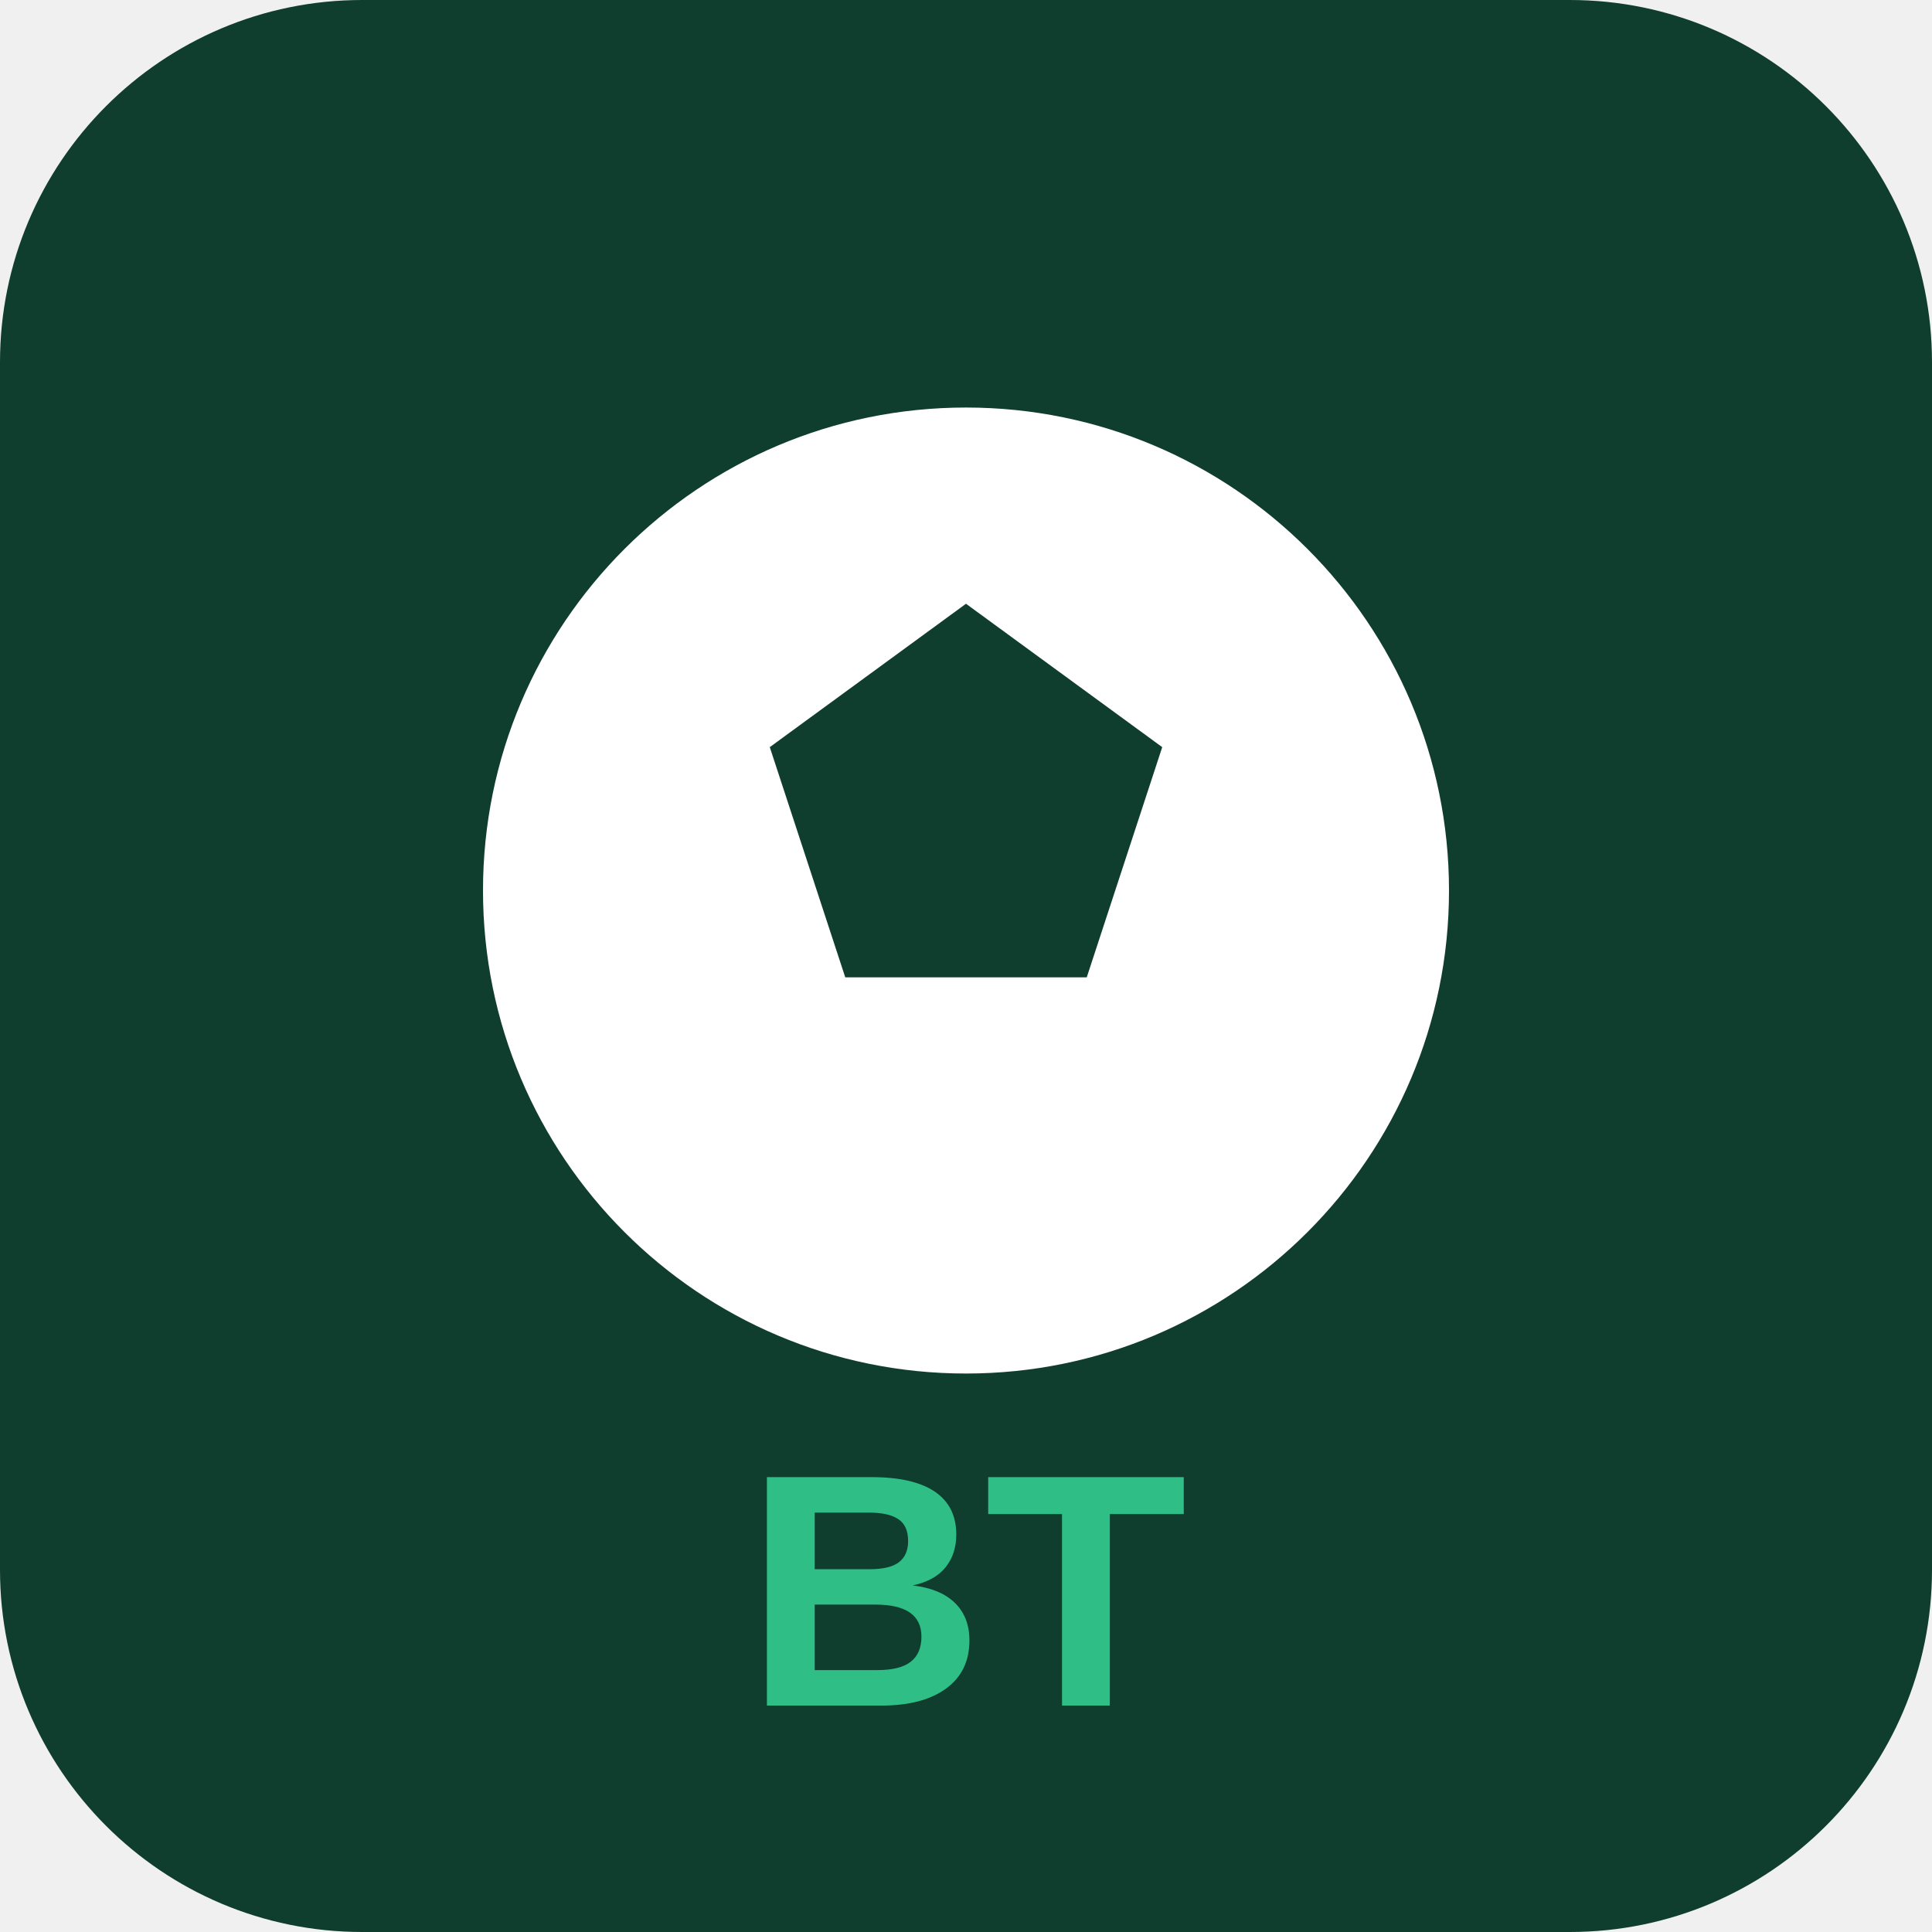
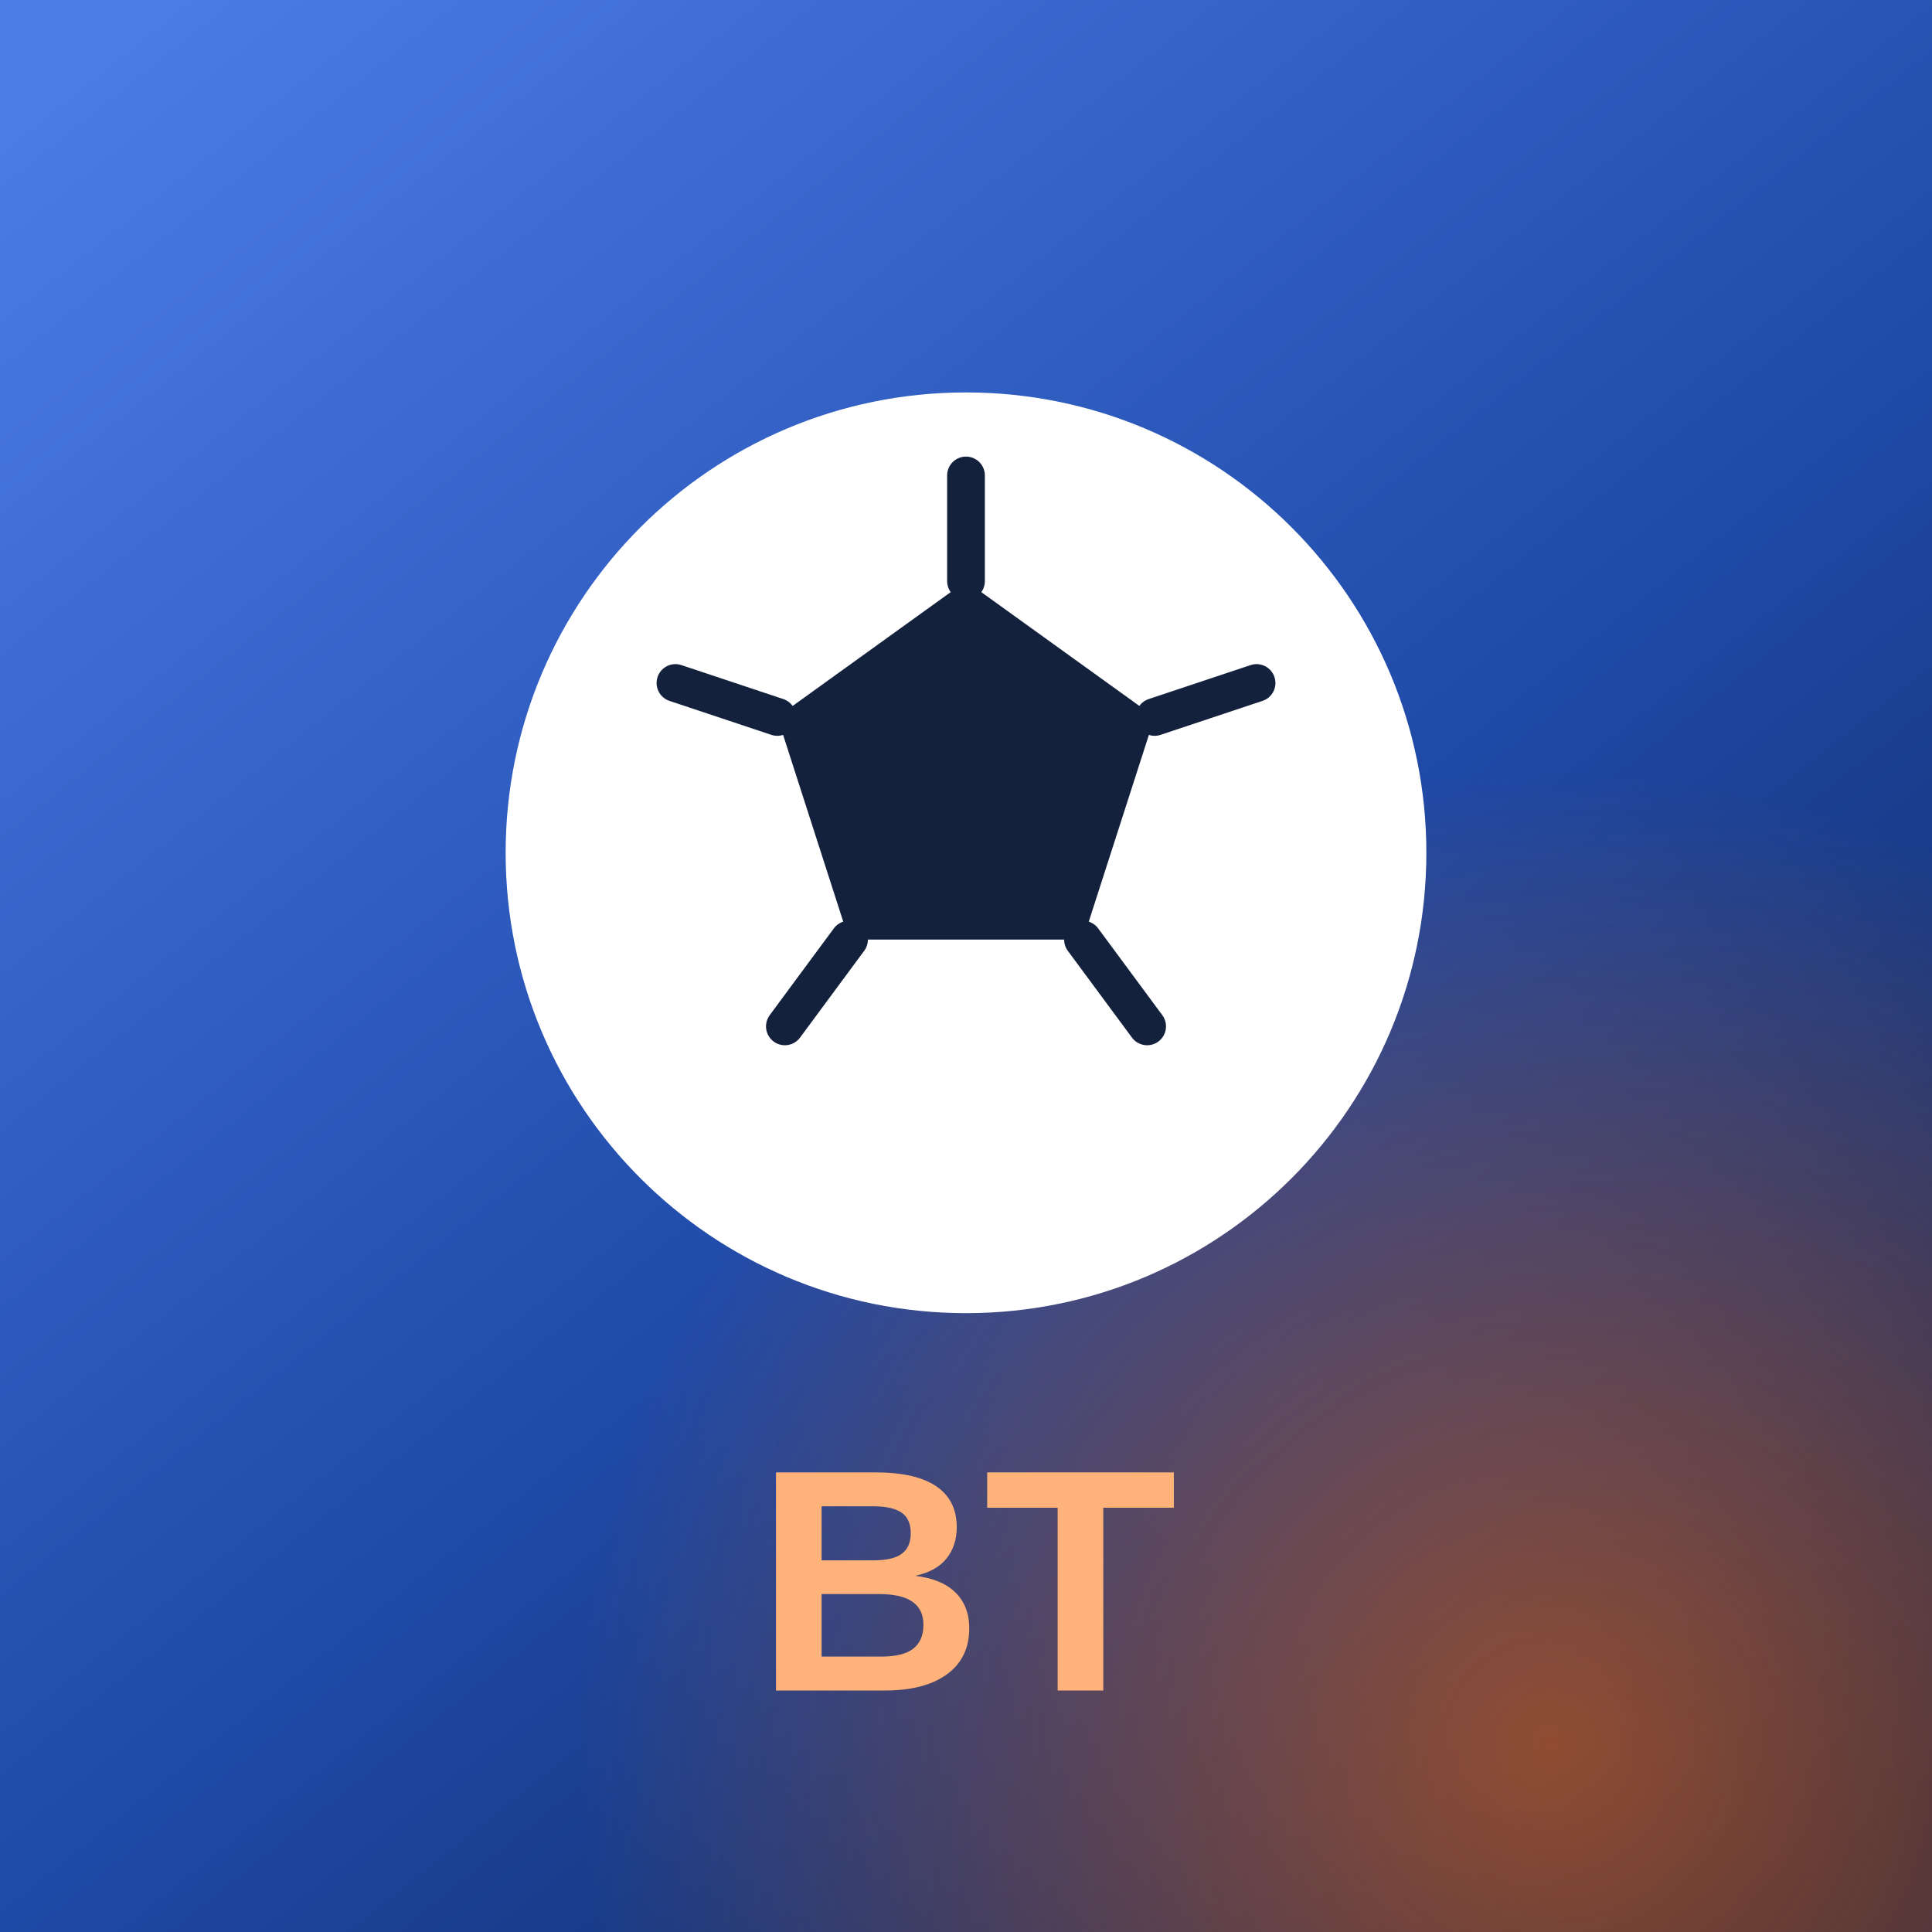
<svg xmlns="http://www.w3.org/2000/svg" viewBox="0 0 512 512">
-   <rect width="512" height="512" rx="96" fill="#0f3d2e" />
-   <circle cx="256" cy="236" r="128" fill="#fff" />
-   <path d="M256 160l52 38-20 61h-64l-20-61z" fill="#0f3d2e" />
-   <text x="256" y="452" font-family="Arial,Helvetica,sans-serif" font-size="88" font-weight="700" fill="#2fbf86" text-anchor="middle">BT</text>
+   <defs>
+     <linearGradient id="g" x1="0.1" y1="0" x2="0.9" y2="1">
+       <stop offset="0" stop-color="#4A7BE6" />
+       <stop offset="0.55" stop-color="#1F4AA8" />
+       <stop offset="1" stop-color="#0E2352" />
+     </linearGradient>
+     <radialGradient id="o" cx="0.8" cy="0.9" r="0.5">
+       <stop offset="0" stop-color="#F76707" stop-opacity="0.55" />
+       <stop offset="1" stop-color="#F76707" stop-opacity="0" />
+     </radialGradient>
+   </defs>
+   <rect width="512" height="512" fill="url(#g)" />
+   <rect width="512" height="512" fill="url(#o)" />
+   <circle cx="256" cy="226" r="122" fill="#fff" />
+   <path d="M256 154l50 36-19 59h-62l-19-59z" fill="#14213D" />
+   <path d="M256 154v-28M306 190l27-9M287 249l17 23M225 249l-17 23M206 190l-27-9" stroke="#14213D" stroke-width="10" stroke-linecap="round" />
+   <text x="256" y="448" font-family="Arial,Helvetica,sans-serif" font-size="84" font-weight="800" fill="#FFB27A" text-anchor="middle">BT</text>
</svg>
